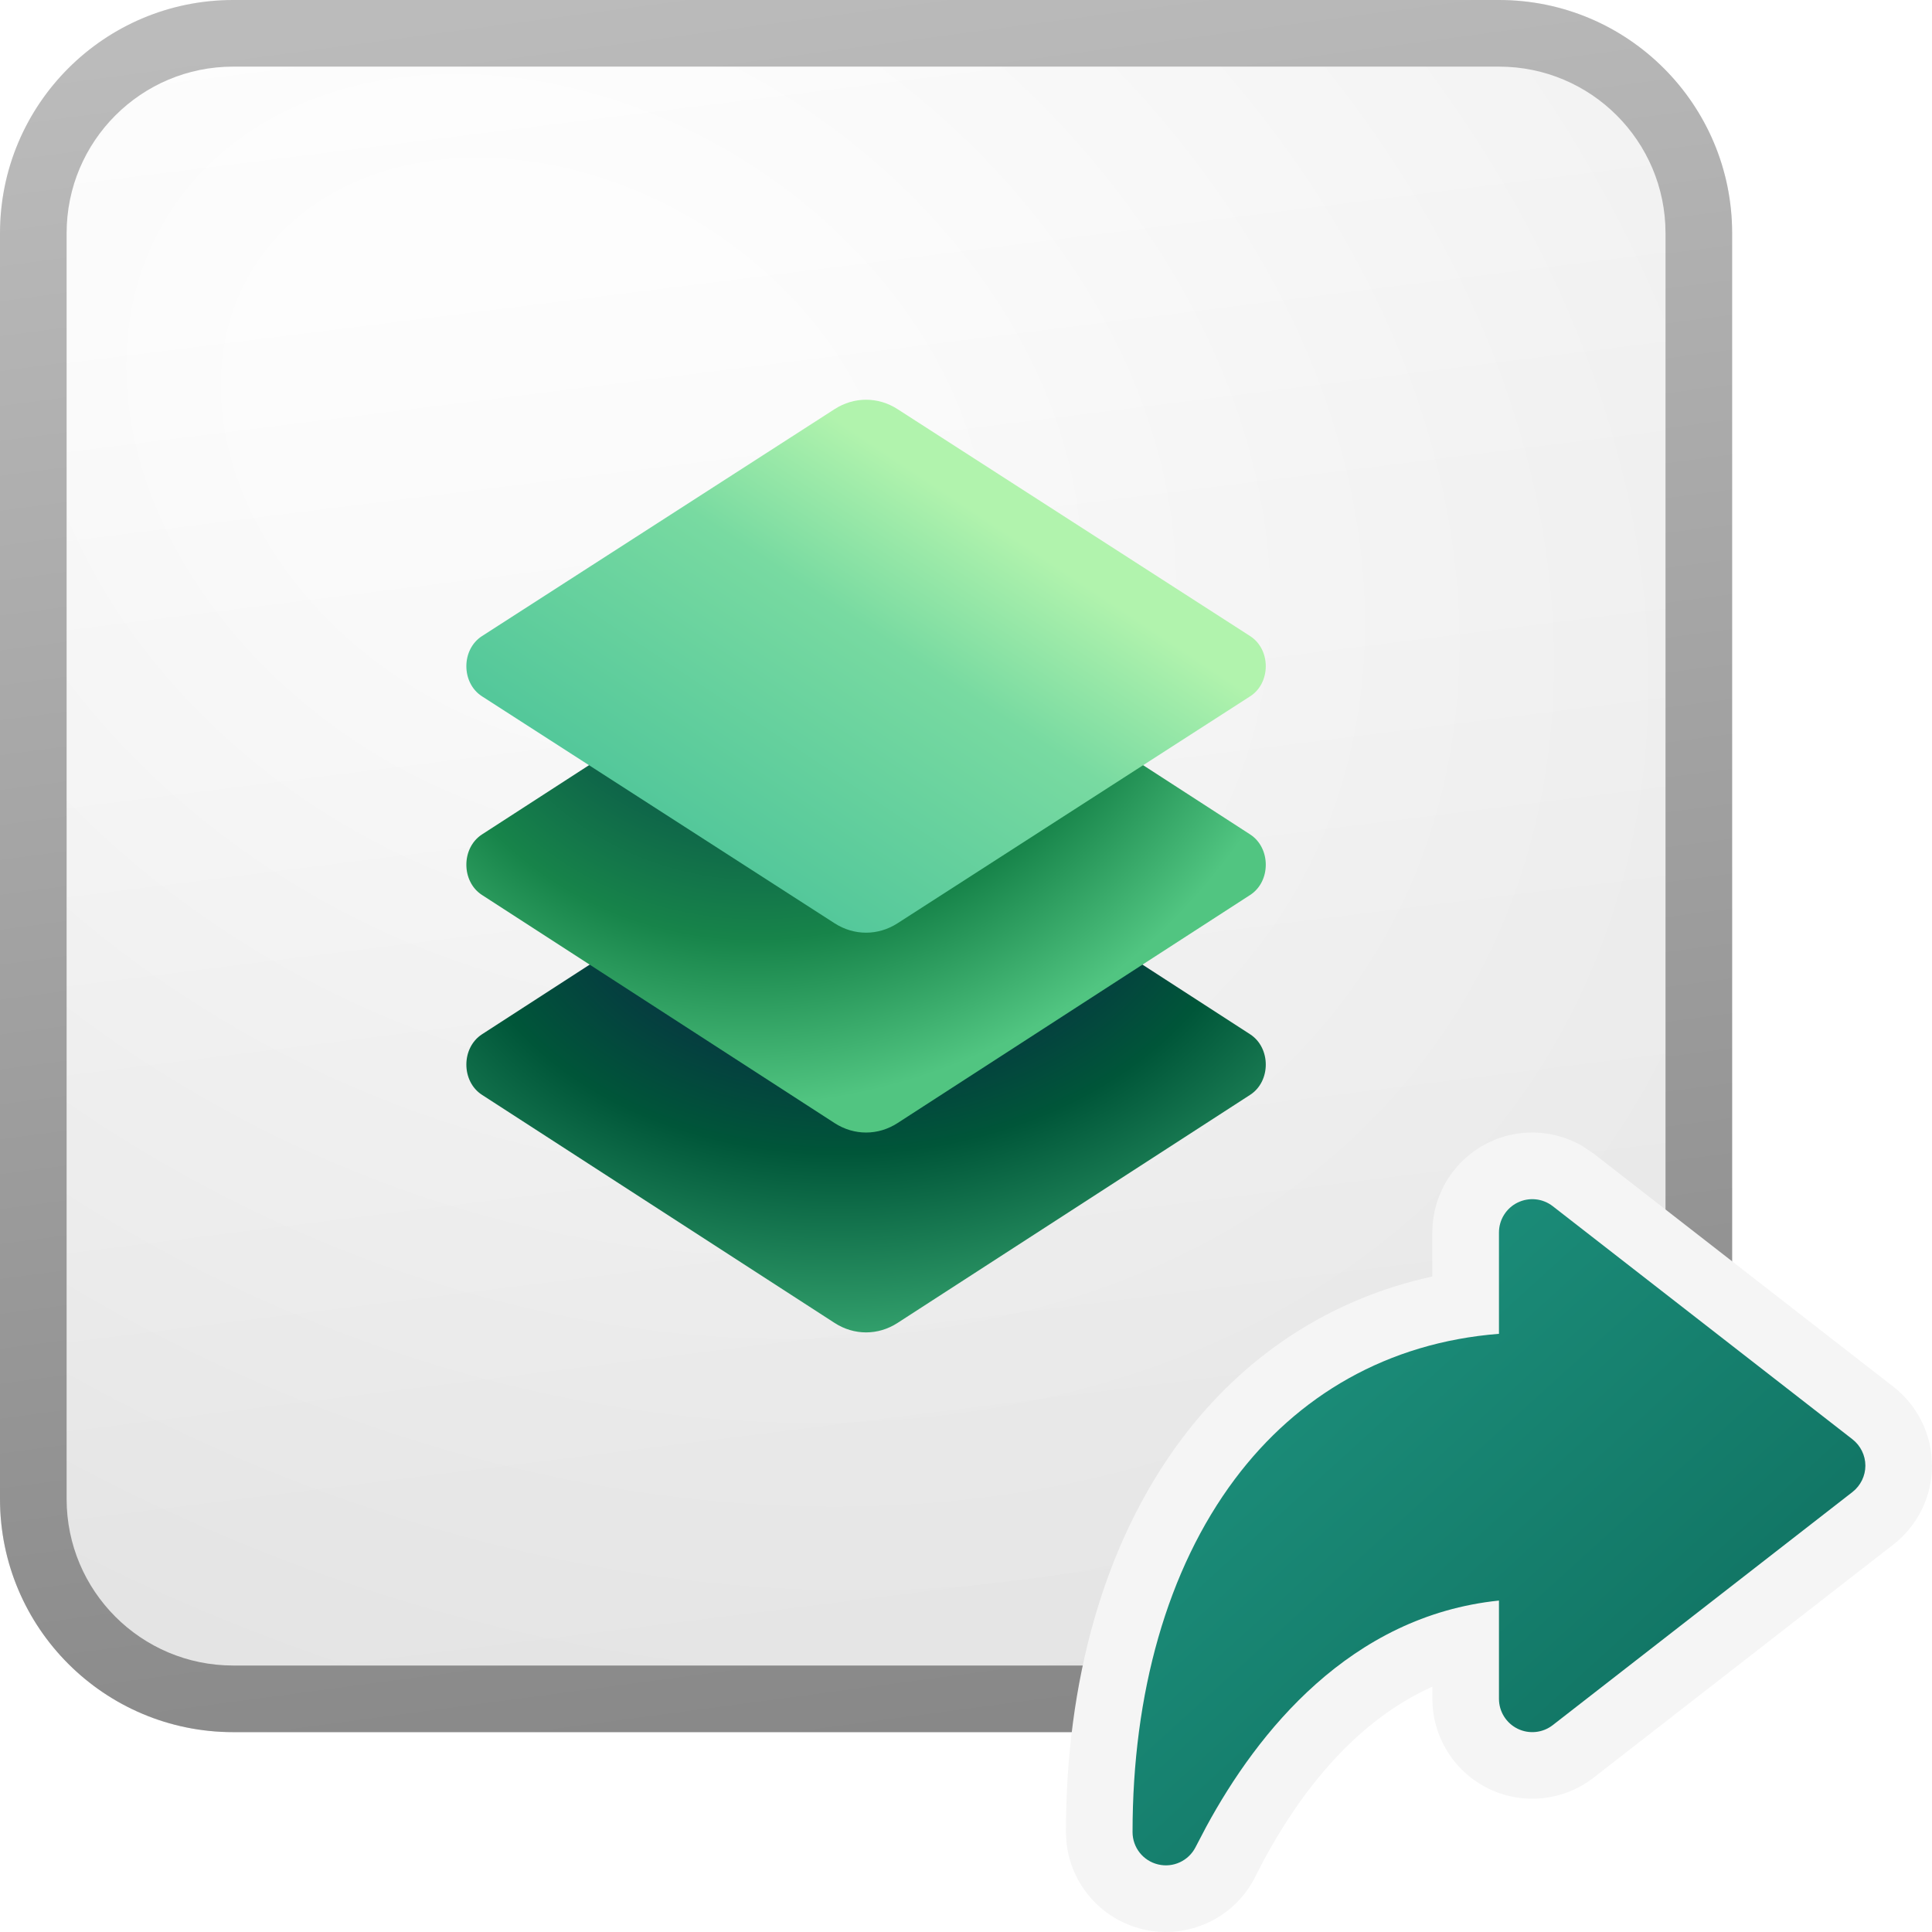
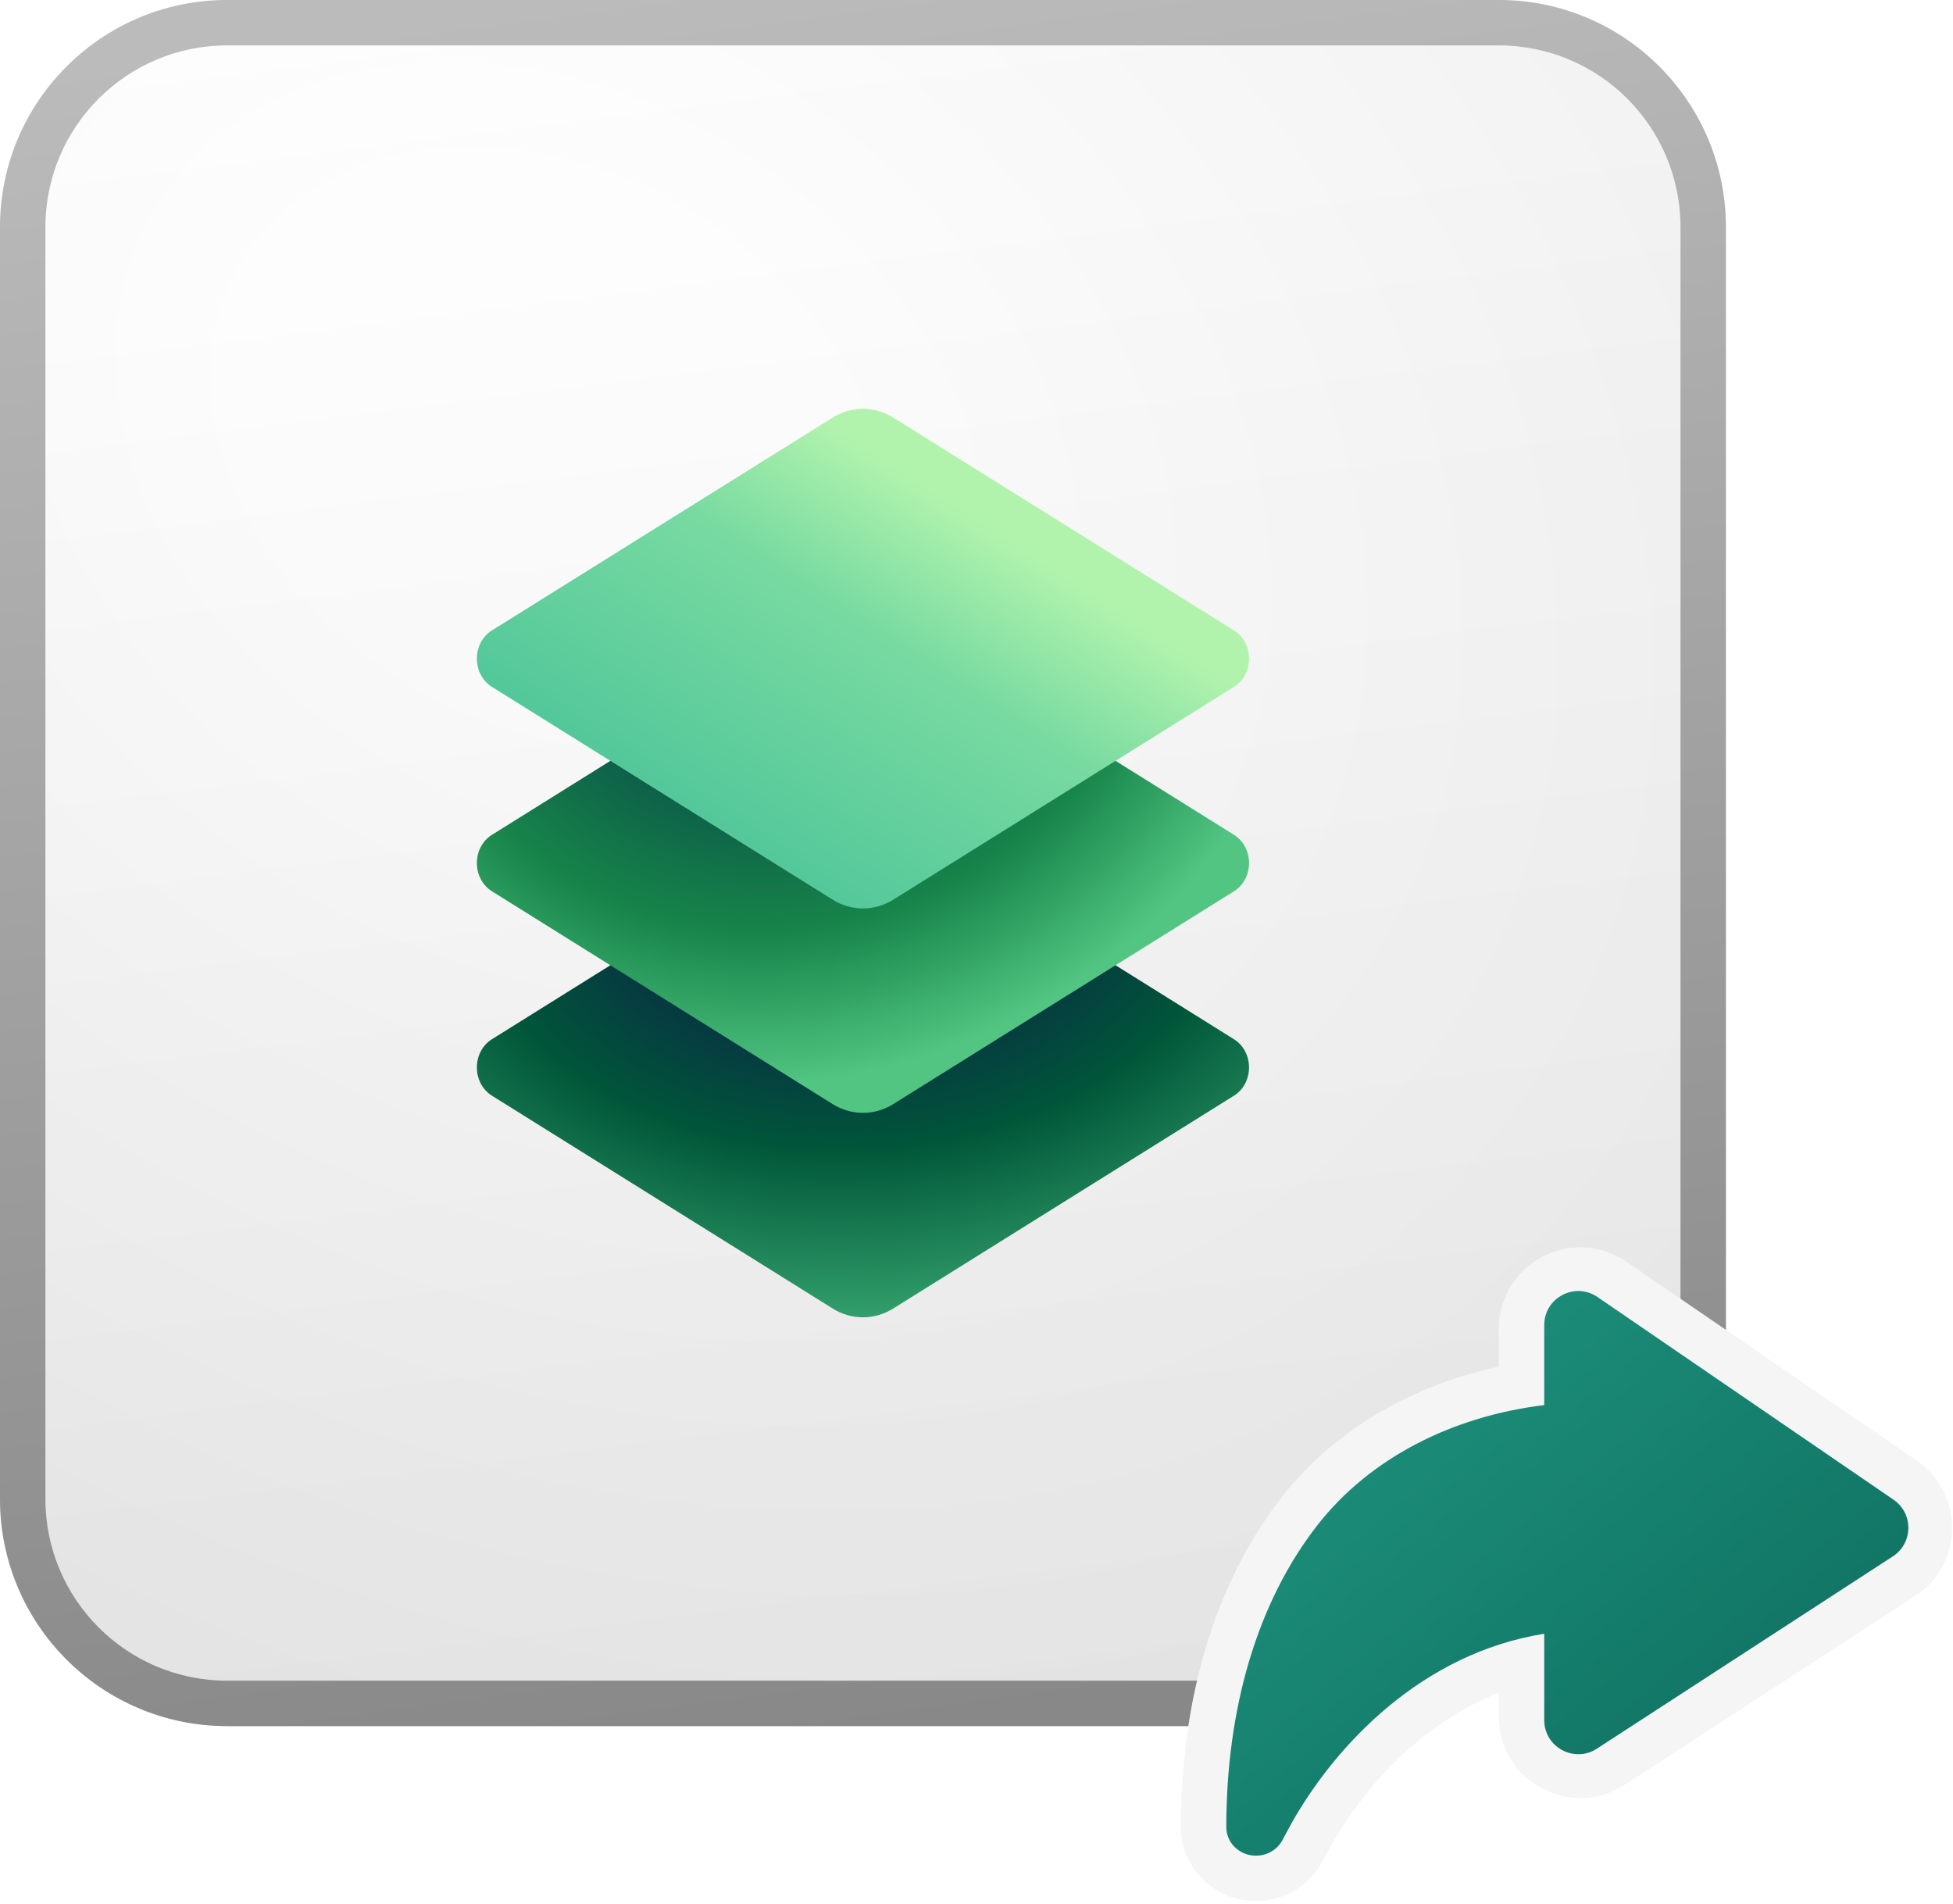
- <svg xmlns="http://www.w3.org/2000/svg" width="29" height="29" viewBox="3 3 29 29" fill="none">
-   <path d="M25.5 3C27.433 3 29 4.567 29 6.5V25.5C29 27.433 27.433 29 25.5 29V28H23.062V29H6.5C4.567 29 3 27.433 3 25.5V6.5C3 4.567 4.567 3 6.5 3H25.5Z" fill="url(#kipaint0_linear_69102_580)" />
-   <path d="M25.5 3C27.433 3 29 4.567 29 6.5V25.5C29 27.433 27.433 29 25.5 29V28H23.062V29H6.5C4.567 29 3 27.433 3 25.5V6.5C3 4.567 4.567 3 6.5 3H25.5Z" fill="url(#kipaint1_radial_69102_580)" fill-opacity="0.2" />
-   <path d="M6.5 4C5.119 4 4 5.119 4 6.5V25.5C4 26.881 5.119 28 6.5 28H23.062V29H6.5C4.567 29 3 27.433 3 25.5V6.5C3 4.567 4.567 3 6.5 3H25.5C27.433 3 29 4.567 29 6.5V25.5C29 27.433 27.433 29 25.5 29V28C26.881 28 28 26.881 28 25.5V6.5C28 5.119 26.881 4 25.5 4H6.5Z" fill="url(#kipaint2_linear_69102_580)" />
-   <path d="M15.41 15.177C15.775 14.941 16.225 14.941 16.59 15.177L21.765 18.525C22.078 18.728 22.078 19.232 21.765 19.434L16.472 22.858C16.18 23.047 15.82 23.047 15.528 22.858L10.235 19.434C9.922 19.232 9.922 18.728 10.235 18.525L15.41 15.177Z" fill="url(#kipaint3_radial_69102_580)" />
-   <path d="M15.41 12.177C15.775 11.941 16.225 11.941 16.59 12.177L21.765 15.525C22.078 15.728 22.078 16.232 21.765 16.434L16.472 19.858C16.18 20.047 15.82 20.047 15.528 19.858L10.235 16.434C9.922 16.232 9.922 15.728 10.235 15.525L15.41 12.177Z" fill="url(#kipaint4_radial_69102_580)" />
-   <path d="M15.528 9.141C15.82 8.953 16.18 8.953 16.472 9.141L21.765 12.548C22.078 12.749 22.078 13.251 21.765 13.452L16.472 16.859C16.18 17.047 15.82 17.047 15.528 16.859L10.235 13.452C9.922 13.251 9.922 12.749 10.235 12.548L15.528 9.141Z" fill="url(#kipaint5_linear_69102_580)" />
-   <path fill-rule="evenodd" clip-rule="evenodd" d="M25.439 20.108C25.866 19.935 26.348 19.971 26.744 20.198L26.92 20.315L26.921 20.316L31.421 23.816C31.739 24.064 31.944 24.428 31.99 24.827L32 25C32 25.464 31.785 25.9 31.421 26.183L26.921 29.683L26.92 29.684C26.469 30.034 25.856 30.099 25.341 29.847C24.858 29.611 24.542 29.136 24.504 28.606L24.5 28.5V28.318C23.365 28.825 22.542 29.867 21.982 30.9L21.841 31.17L21.842 31.171C21.53 31.794 20.831 32.119 20.155 31.96L20.154 31.959C19.521 31.808 19.061 31.269 19.006 30.63L19 30.5C19 28.27 19.555 26.177 20.737 24.6C21.664 23.365 22.945 22.499 24.5 22.161V21.5C24.5 20.927 24.826 20.404 25.341 20.152L25.439 20.108Z" fill="#F5F5F5" />
-   <path d="M25.78 21.051C25.952 20.967 26.156 20.988 26.307 21.105L30.807 24.605C30.928 24.7 31 24.846 31 25C31 25.154 30.928 25.3 30.807 25.395L26.307 28.895C26.156 29.012 25.952 29.033 25.78 28.949C25.609 28.865 25.5 28.691 25.5 28.5V27.025C23.268 27.255 21.876 28.998 21.104 30.424L20.947 30.724C20.843 30.931 20.61 31.04 20.385 30.986C20.159 30.933 20 30.732 20 30.5C20 28.424 20.518 26.559 21.537 25.2C22.475 23.949 23.823 23.153 25.5 23.021V21.5C25.5 21.309 25.609 21.135 25.78 21.051Z" fill="url(#kipaint6_linear_69102_580)" />
+ <svg xmlns="http://www.w3.org/2000/svg" width="43" height="41.9" viewBox="5 5 43 41.9" fill="none">
+   <path d="M38 5C40.761 5 43 7.239 43 10V38C43 40.55 41.091 42.651 38.625 42.959V42H35.781V43H10C7.239 43 5 40.761 5 38V10C5 7.239 7.239 5 10 5H38Z" fill="url(#kjpaint0_linear_69102_571)" />
+   <path d="M38 5C40.761 5 43 7.239 43 10V38C43 40.55 41.091 42.651 38.625 42.959V42H35.781V43H10C7.239 43 5 40.761 5 38V10C5 7.239 7.239 5 10 5H38Z" fill="url(#kjpaint1_radial_69102_571)" fill-opacity="0.2" />
+   <path d="M10 6C7.791 6 6 7.791 6 10V38C6 40.209 7.791 42 10 42H35.781V43H10C7.239 43 5 40.761 5 38V10C5 7.239 7.239 5 10 5H38C40.761 5 43 7.239 43 10V38C43 40.55 41.091 42.651 38.625 42.959V42H38C40.209 42 42 40.209 42 38V10C42 7.791 40.209 6 38 6H10Z" fill="url(#kjpaint2_linear_69102_571)" />
+   <path d="M23.332 23.194C23.745 22.936 24.255 22.936 24.668 23.194L32.168 27.878C32.611 28.155 32.611 28.845 32.168 29.122L24.668 33.806C24.255 34.065 23.745 34.065 23.332 33.806L15.832 29.122C15.389 28.845 15.389 28.155 15.832 27.878L23.332 23.194Z" fill="url(#kjpaint3_radial_69102_571)" />
+   <path d="M23.332 18.694C23.745 18.436 24.255 18.436 24.668 18.694L32.168 23.378C32.611 23.655 32.611 24.345 32.168 24.622L24.668 29.306C24.255 29.564 23.745 29.564 23.332 29.306L15.832 24.622C15.389 24.345 15.389 23.655 15.832 23.378L23.332 18.694Z" fill="url(#kjpaint4_radial_69102_571)" />
+   <path d="M23.332 14.194C23.745 13.935 24.255 13.935 24.668 14.194L32.168 18.878C32.611 19.155 32.611 19.845 32.168 20.122L24.668 24.806C24.255 25.064 23.745 25.064 23.332 24.806L15.832 20.122C15.389 19.845 15.389 19.155 15.832 18.878L23.332 14.194Z" fill="url(#kjpaint5_linear_69102_571)" />
+   <path fill-rule="evenodd" clip-rule="evenodd" d="M38 34.255C38 32.813 39.617 31.961 40.807 32.775L47.202 37.154C48.257 37.877 48.238 39.44 47.166 40.137L40.772 44.293C39.578 45.068 38 44.21 38 42.788V42.269C36.303 42.929 35.039 44.334 34.312 45.622L34.123 45.969C33.767 46.651 32.997 46.974 32.281 46.812L32.279 46.811C31.602 46.656 31.071 46.087 31.007 45.372L31 45.226C31 42.459 31.718 39.884 33.22 37.961C34.387 36.466 36.105 35.495 38 35.087V34.255Z" fill="#F5F5F5" />
+   <path d="M39 34.172C39 33.569 39.676 33.213 40.173 33.554L46.691 38.016C47.132 38.318 47.124 38.972 46.675 39.264L40.159 43.497C39.66 43.821 39 43.463 39 42.868V40.967C36.299 41.397 34.407 43.42 33.441 45.13L33.237 45.507C33.101 45.767 32.796 45.903 32.502 45.836C32.208 45.769 32 45.516 32 45.226C32 42.62 32.676 40.28 34.007 38.575C35.162 37.096 36.978 36.178 39 35.933V34.172Z" fill="url(#kjpaint6_linear_69102_571)" />
  <defs>
-     <linearGradient id="kipaint0_linear_69102_580" x1="10.222" y1="3" x2="13.511" y2="29.311" gradientUnits="userSpaceOnUse">
+     <linearGradient id="kjpaint0_linear_69102_571" x1="15.556" y1="5" x2="20.362" y2="43.455" gradientUnits="userSpaceOnUse">
      <stop stop-color="white" />
      <stop offset="1" stop-color="#EBEBEB" />
    </linearGradient>
-     <radialGradient id="kipaint1_radial_69102_580" cx="0" cy="0" r="1" gradientTransform="matrix(13.7222 20.5833 -20.5833 7.71875 11.3056 9.77083)" gradientUnits="userSpaceOnUse">
+     <radialGradient id="kjpaint1_radial_69102_571" cx="0" cy="0" r="1" gradientTransform="matrix(20.0556 30.0833 -30.0833 11.2812 17.1389 14.8958)" gradientUnits="userSpaceOnUse">
      <stop offset="0.177" stop-color="white" />
      <stop offset="1" stop-color="#B8B8B8" />
    </radialGradient>
-     <linearGradient id="kipaint2_linear_69102_580" x1="11.396" y1="3" x2="14.897" y2="29.256" gradientUnits="userSpaceOnUse">
+     <linearGradient id="kjpaint2_linear_69102_571" x1="17.271" y1="5" x2="22.387" y2="43.373" gradientUnits="userSpaceOnUse">
      <stop stop-color="#BBBBBB" />
      <stop offset="1" stop-color="#888888" />
    </linearGradient>
-     <radialGradient id="kipaint3_radial_69102_580" cx="0" cy="0" r="1" gradientTransform="matrix(0.176471 8.69565 -11.8176 0.436148 15.8235 15.8696)" gradientUnits="userSpaceOnUse">
+     <radialGradient id="kjpaint3_radial_69102_571" cx="0" cy="0" r="1" gradientTransform="matrix(0.25 11.9565 -16.7415 0.599704 23.75 24.1957)" gradientUnits="userSpaceOnUse">
      <stop stop-color="#110350" />
      <stop offset="0.51" stop-color="#005639" />
      <stop offset="1" stop-color="#4FCA89" />
    </radialGradient>
-     <radialGradient id="kipaint4_radial_69102_580" cx="0" cy="0" r="1" gradientTransform="matrix(2.10938 8.54348 -8.79134 2.83128 14.875 11.1304)" gradientUnits="userSpaceOnUse">
+     <radialGradient id="kjpaint4_radial_69102_571" cx="0" cy="0" r="1" gradientTransform="matrix(2.98828 11.7473 -12.4544 3.89302 22.4063 17.3043)" gradientUnits="userSpaceOnUse">
      <stop stop-color="#042132" />
      <stop offset="0.272" stop-color="#054248" />
      <stop offset="0.661" stop-color="#17844A" />
      <stop offset="0.938" stop-color="#51C581" />
    </radialGradient>
-     <linearGradient id="kipaint5_linear_69102_580" x1="11.868" y1="14.685" x2="15.482" y2="9.241" gradientUnits="userSpaceOnUse">
+     <linearGradient id="kjpaint5_linear_69102_571" x1="18.146" y1="21.817" x2="23.057" y2="14.196" gradientUnits="userSpaceOnUse">
      <stop stop-color="#52C79A" />
      <stop offset="0.639" stop-color="#78DAA1" />
      <stop offset="1" stop-color="#B1F3AD" />
    </linearGradient>
-     <linearGradient id="kipaint6_linear_69102_580" x1="20" y1="21" x2="29.954" y2="31.95" gradientUnits="userSpaceOnUse">
+     <linearGradient id="kjpaint6_linear_69102_571" x1="32" y1="33.421" x2="44.212" y2="48.175" gradientUnits="userSpaceOnUse">
      <stop stop-color="#209782" />
      <stop offset="1" stop-color="#0C695A" />
    </linearGradient>
  </defs>
</svg>
